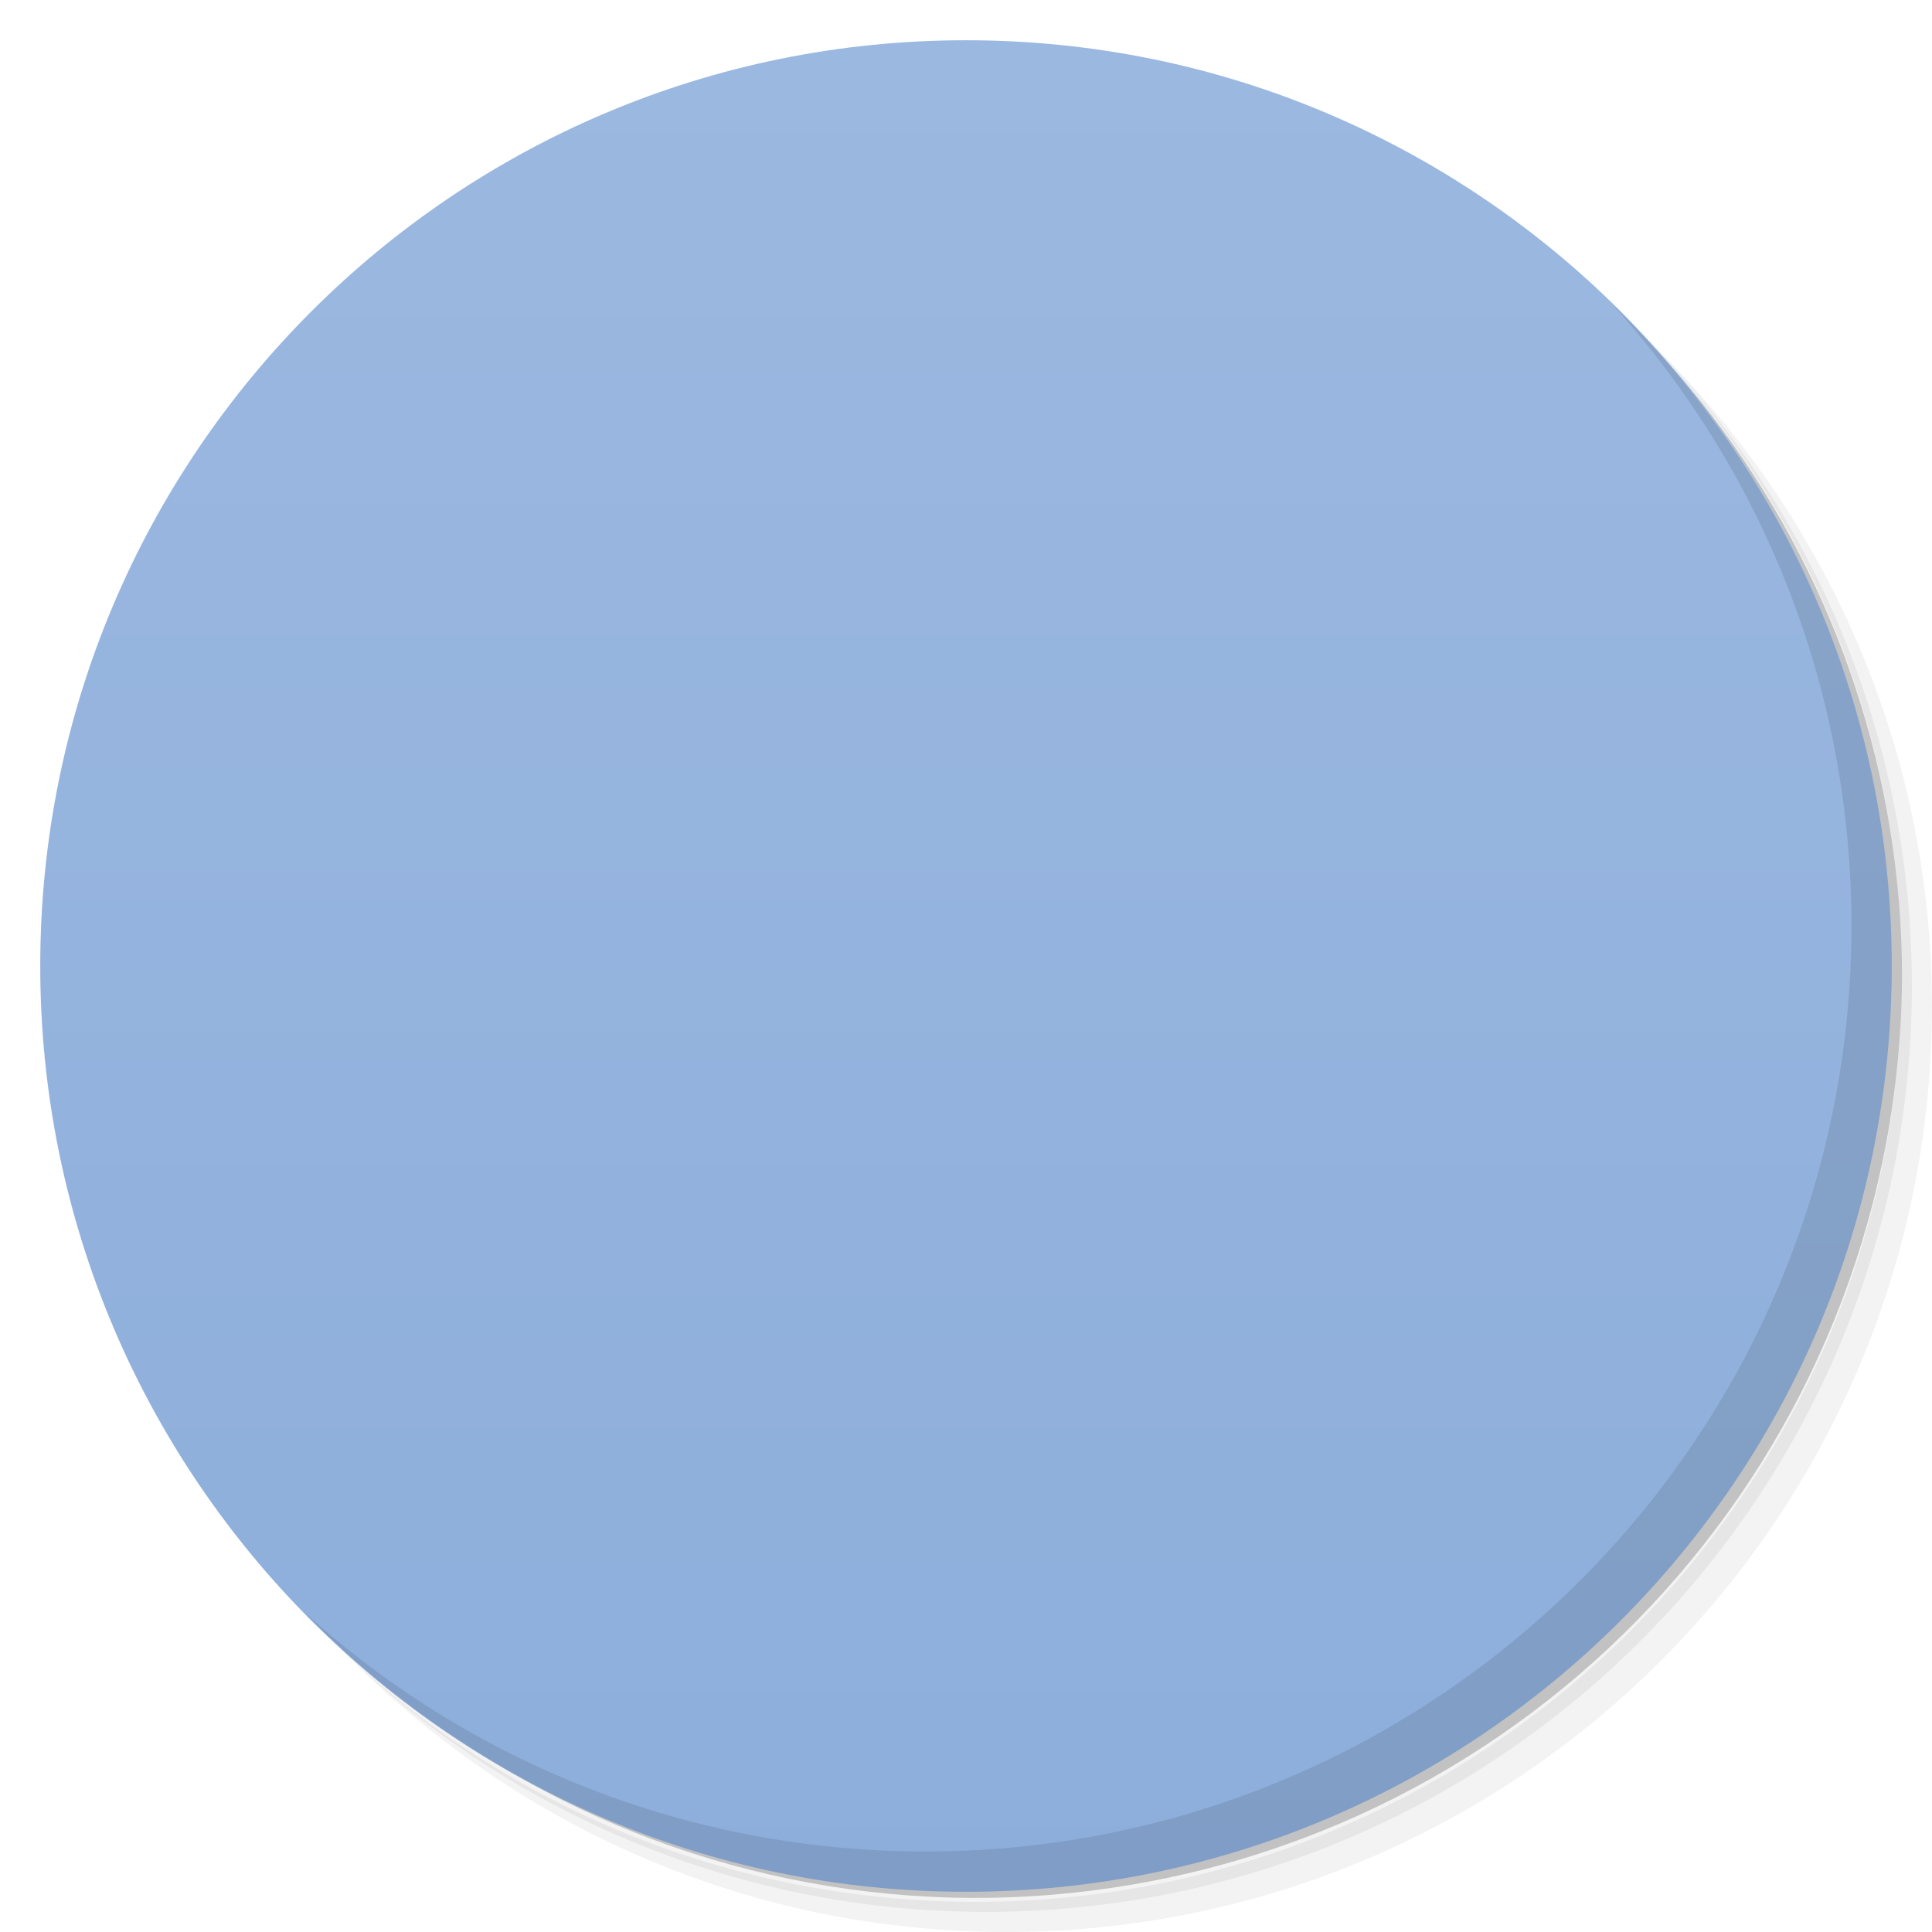
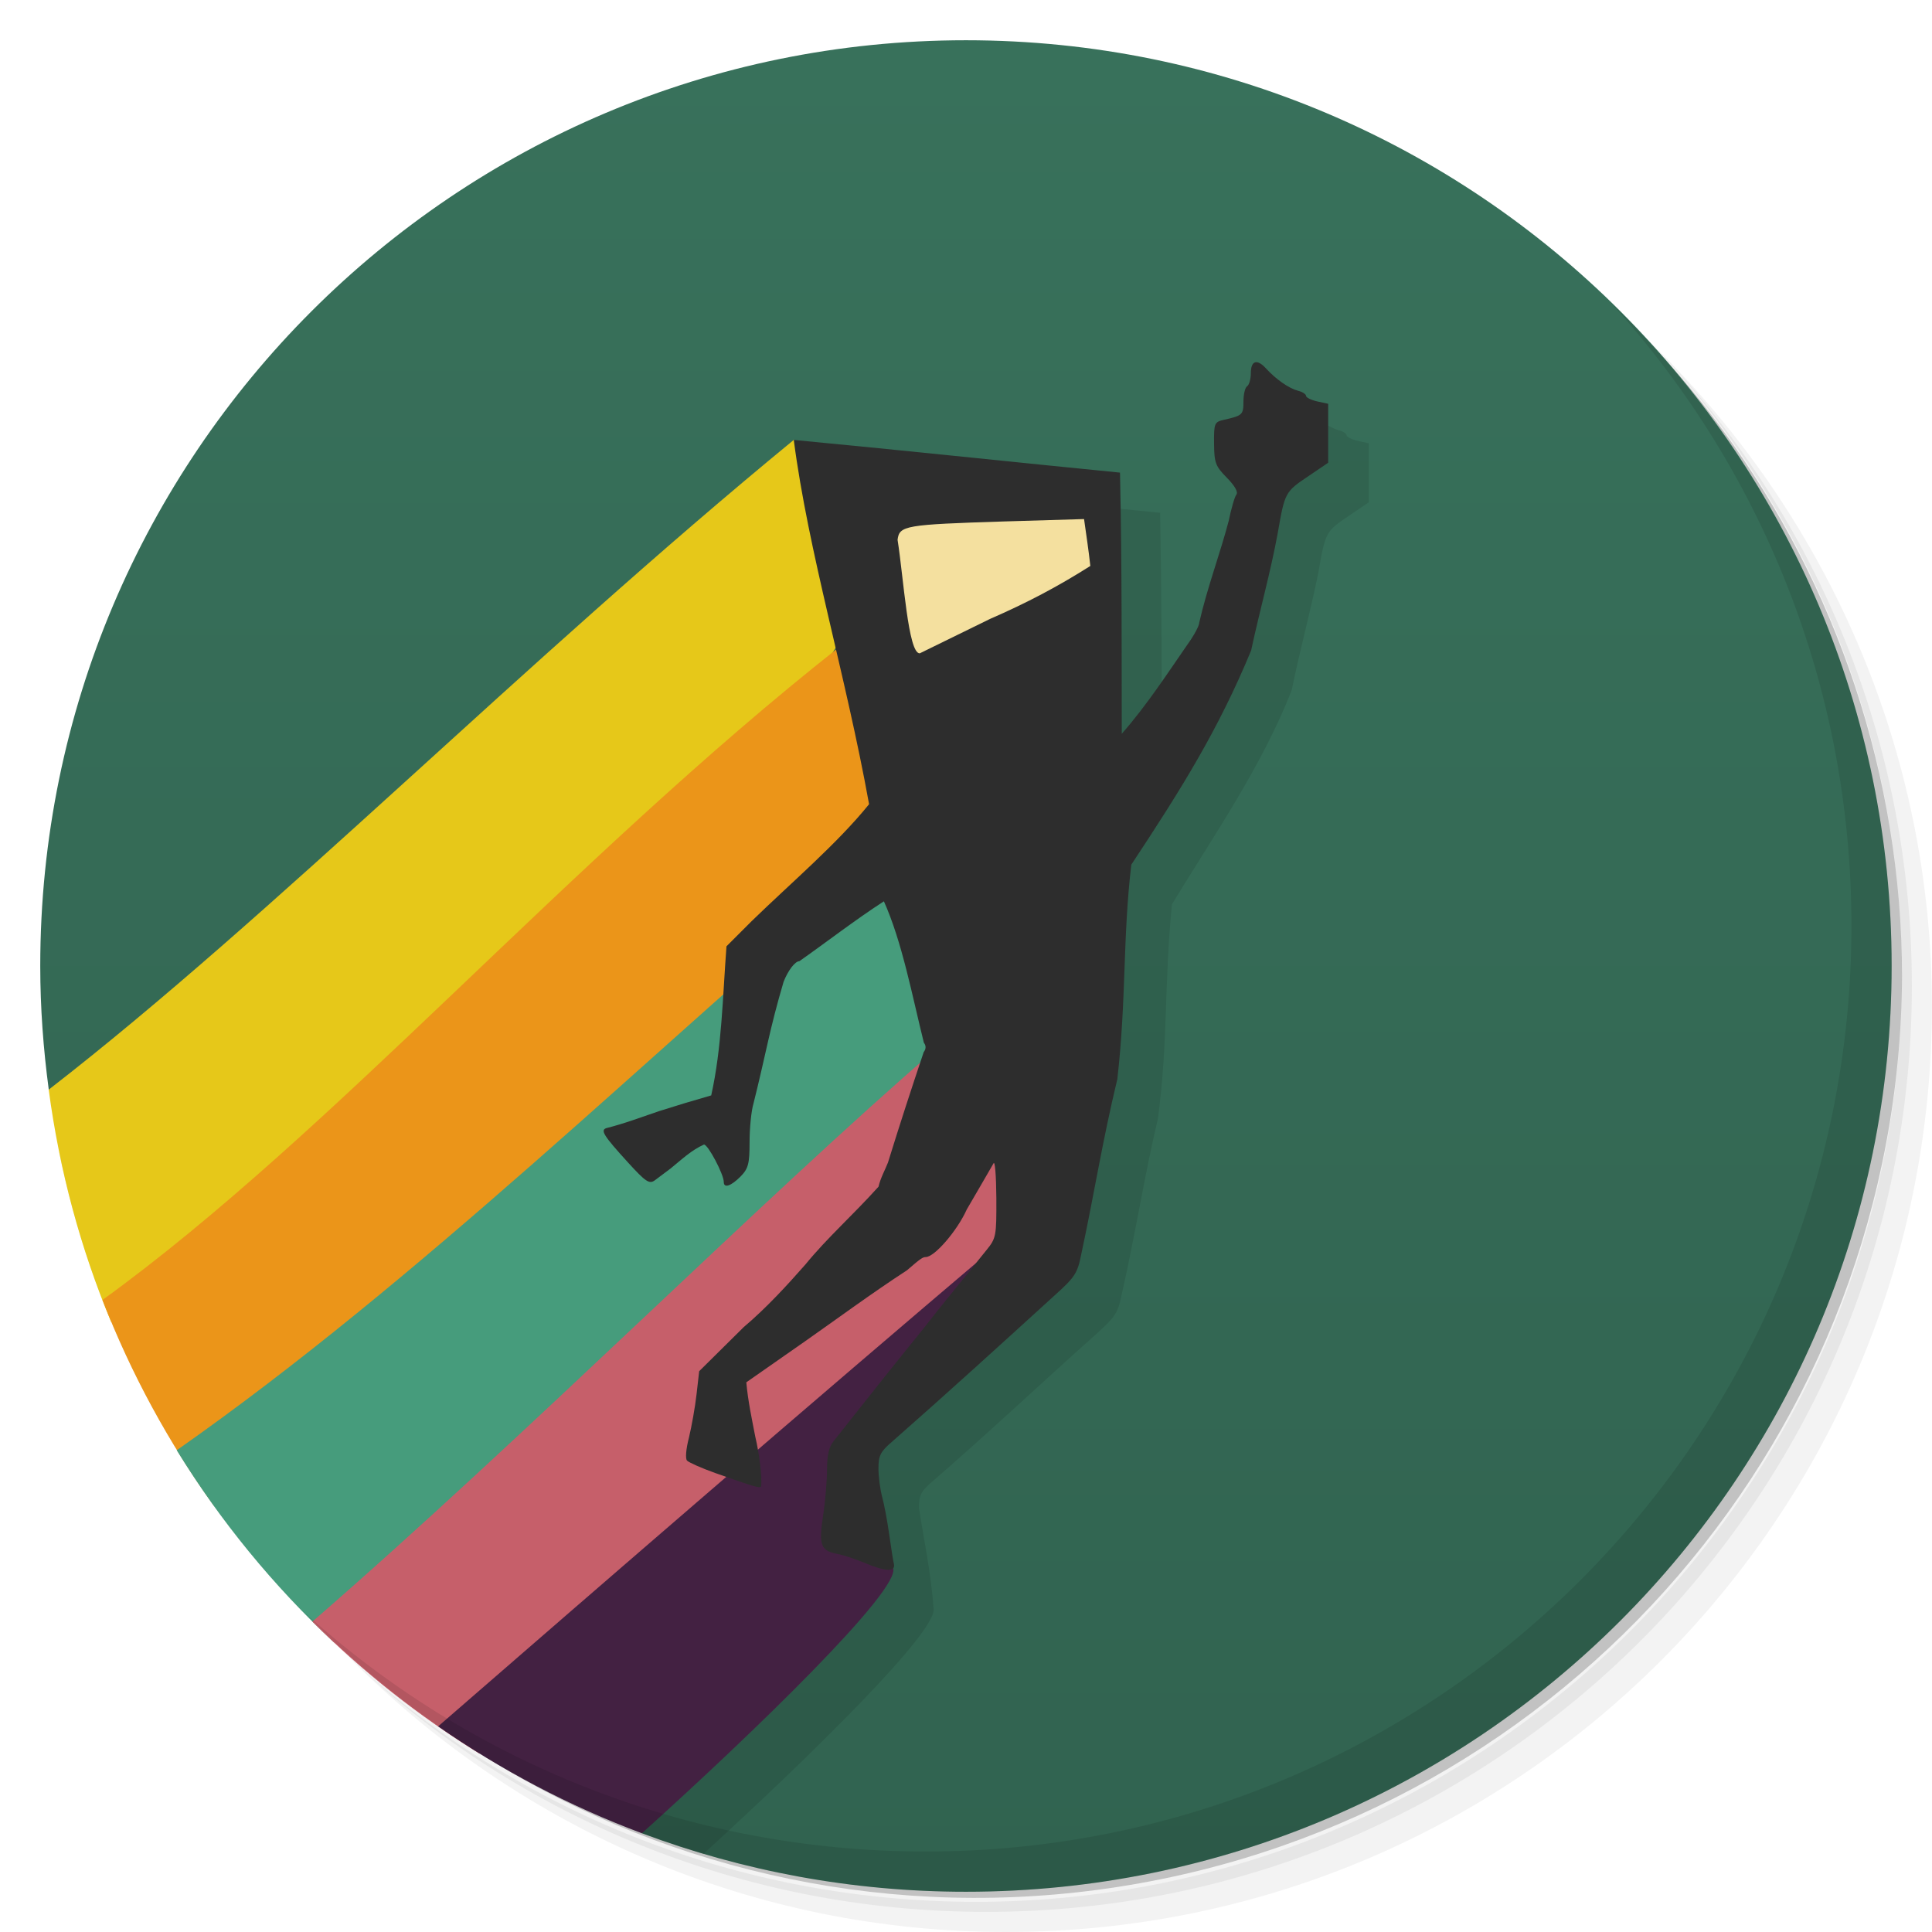
<svg xmlns="http://www.w3.org/2000/svg" viewBox="0 0 48 48">
  <defs>
-     <linearGradient id="linearGradient3764" x1="1" x2="47" gradientUnits="userSpaceOnUse" gradientTransform="matrix(0,-1,1,0,-1.5e-6,48)">
-       <stop style="stop-color:#8daedb;stop-opacity:1" />
-       <stop offset="1" style="stop-color:#9bb8e0;stop-opacity:1" />
+     <linearGradient id="linearGradient3764" y1="47" x2="0" y2="1" gradientUnits="userSpaceOnUse">
+       <stop style="stop-color:#316350;stop-opacity:1" />
+       <stop offset="1" style="stop-color:#38715b;stop-opacity:1" />
    </linearGradient>
-     <clipPath id="clipPath-647756417">
-       <g transform="translate(0,-1004.362)">
-         <path d="m -24 13 c 0 1.105 -0.672 2 -1.5 2 -0.828 0 -1.5 -0.895 -1.5 -2 0 -1.105 0.672 -2 1.5 -2 0.828 0 1.5 0.895 1.5 2 z" transform="matrix(15.33333,0,0,11.5,415,878.8622)" style="fill:#1890d0" />
-       </g>
-     </clipPath>
-     <clipPath id="clipPath-660243047">
-       <g transform="translate(0,-1004.362)">
-         <path d="m -24 13 c 0 1.105 -0.672 2 -1.5 2 -0.828 0 -1.5 -0.895 -1.5 -2 0 -1.105 0.672 -2 1.5 -2 0.828 0 1.5 0.895 1.5 2 z" transform="matrix(15.33333,0,0,11.5,415,878.8622)" style="fill:#1890d0" />
-       </g>
-     </clipPath>
  </defs>
  <g>
    <path d="m 36.31 5 c 5.859 4.062 9.688 10.831 9.688 18.5 c 0 12.426 -10.07 22.5 -22.5 22.5 c -7.669 0 -14.438 -3.828 -18.5 -9.688 c 1.037 1.822 2.306 3.499 3.781 4.969 c 4.085 3.712 9.514 5.969 15.469 5.969 c 12.703 0 23 -10.298 23 -23 c 0 -5.954 -2.256 -11.384 -5.969 -15.469 c -1.469 -1.475 -3.147 -2.744 -4.969 -3.781 z m 4.969 3.781 c 3.854 4.113 6.219 9.637 6.219 15.719 c 0 12.703 -10.297 23 -23 23 c -6.081 0 -11.606 -2.364 -15.719 -6.219 c 4.16 4.144 9.883 6.719 16.219 6.719 c 12.703 0 23 -10.298 23 -23 c 0 -6.335 -2.575 -12.06 -6.719 -16.219 z" style="opacity:0.05" />
    <path d="m 41.28 8.781 c 3.712 4.085 5.969 9.514 5.969 15.469 c 0 12.703 -10.297 23 -23 23 c -5.954 0 -11.384 -2.256 -15.469 -5.969 c 4.113 3.854 9.637 6.219 15.719 6.219 c 12.703 0 23 -10.298 23 -23 c 0 -6.081 -2.364 -11.606 -6.219 -15.719 z" style="opacity:0.1" />
    <path d="m 31.25 2.375 c 8.615 3.154 14.75 11.417 14.75 21.13 c 0 12.426 -10.07 22.5 -22.5 22.5 c -9.708 0 -17.971 -6.135 -21.12 -14.75 a 23 23 0 0 0 44.875 -7 a 23 23 0 0 0 -16 -21.875 z" style="opacity:0.2" />
  </g>
  <g>
-     <path d="m 24 1 c 12.703 0 23 10.297 23 23 c 0 12.703 -10.297 23 -23 23 -12.703 0 -23 -10.297 -23 -23 0 -12.703 10.297 -23 23 -23 z" style="fill:url(#linearGradient3764);fill-opacity:1" />
+     <path d="m 24 1 c -12.703 0 -23 10.297 -23 23 c 0 1.041 0.077 2.064 0.211 3.068 l 14.736 18.479 c 2.507 0.937 5.219 1.453 8.05 1.453 c 12.703 0 23 -10.297 23 -23 c 0 -12.703 -10.297 -23 -23 -23 z" style="fill:url(#linearGradient3764);fill-opacity:1" />
+     <path d="m 32.19 9.984 -0.006 0.016 c -0.067 0.02 -0.107 0.111 -0.107 0.268 0 0.148 -0.043 0.297 -0.094 0.328 -0.051 0.035 -0.09 0.203 -0.09 0.383 0 0.324 -0.027 0.347 -0.48 0.449 -0.242 0.055 -0.254 0.082 -0.25 0.59 0.004 0.481 0.035 0.563 0.32 0.852 0.195 0.199 0.285 0.355 0.234 0.418 -0.043 0.054 -0.128 0.351 -0.191 0.656 -0.208 0.85 -0.509 1.679 -0.729 2.521 0 0.078 -0.129 0.318 -0.285 0.533 -0.56 0.835 -1.076 1.513 -1.643 2.23 -0.004 -2.32 -0.011 -4.447 -0.045 -6.488 -2.705 -0.274 -5.383 -0.539 -8.094 -0.811 -0.225 0.163 -0.498 0.404 -0.732 0.6 -6.442 5.463 -11.251 10.632 -18.527 16.1 1.706 8.345 7.932 15.04 16.01 17.426 2.682 -2.45 5.865 -5.578 5.711 -6.105 -0.053 -0.828 -0.255 -1.789 -0.361 -2.486 0 -0.32 0.053 -0.418 0.346 -0.668 1.372 -1.187 2.815 -2.546 4.04 -3.635 0.5 -0.449 0.562 -0.546 0.656 -1.023 0.332 -1.453 0.574 -3.01 0.895 -4.344 0.259 -1.966 0.148 -3.26 0.348 -5.328 1.029 -1.692 2.251 -3.451 2.977 -5.322 0.207 -1.016 0.477 -1.991 0.664 -2.932 0.172 -0.993 0.184 -1.012 0.754 -1.395 l 0.496 -0.338 0 -1.465 -0.273 -0.061 c -0.152 -0.035 -0.277 -0.098 -0.277 -0.137 0 -0.043 -0.09 -0.102 -0.203 -0.129 -0.223 -0.059 -0.547 -0.285 -0.789 -0.551 -0.111 -0.123 -0.204 -0.174 -0.27 -0.154 z" style="fill:#000;fill-opacity:0.098" />
+     <path d="m 19.73 10.922 c -6.749 5.54 -12.943 11.83 -18.52 16.15 0.269 2.02 0.794 3.953 1.551 5.77 3.837 -2.282 7.145 -6.895 11.168 -10.182 6.46 -5.895 7.093 -6.532 6.898 -6.973 z" style="fill:#e6c819;fill-opacity:1" />
+     <path d="m 20.857 16.07 c -6.767 5.337 -12.555 12.06 -18.311 16.227 c 0.71 1.836 1.649 3.556 2.781 5.129 6.863 -4.487 12.288 -12.434 16.623 -16.598 z" style="fill:#eb9519;fill-opacity:1" />
+     <path d="m 22.02 21.16 c -5.93 5.063 -11.577 10.626 -17.629 14.871 c 1.085 1.765 2.404 3.37 3.91 4.777 c 6.672 -5.889 14.91 -13.458 14.813 -14.887" style="fill:#469c7c;fill-opacity:1" />
+     <path d="m 24.01 25.426 -0.738 0.621 c -4.277 3.685 -10.217 9.651 -15.512 14.242 1.25 1.246 2.644 2.346 4.152 3.279 1.494 -1.682 2.941 -3.3 3.238 -3.58 0.598 -0.566 1.973 -1.84 3.059 -2.828 6.46 -5.895 7.093 -6.532 6.898 -6.973 z" style="fill:#c65f6a;fill-opacity:1" />
+     <path d="m 24.793 30.918 c -4.772 4.048 -9.688 8.307 -13.908 11.973 1.559 1.084 3.256 1.981 5.063 2.656 2.78 -2.503 6.456 -6.07 6.24 -6.594 -1.113 -2.692 -0.903 -2.727 3.035 -5.922 z" style="fill:#432142;fill-opacity:1" />
  </g>
  <g>
-     <g style="clip-path:url(#clipPath-647756417)">
+     <g>
      <g transform="translate(1,1)">
        <g style="opacity:0.1">
     
    </g>
      </g>
    </g>
  </g>
  <g>
-     <g style="clip-path:url(#clipPath-660243047)">
+     <g>
      <g>
-         <path d="m 20.718 12.999 c -0.371 -0.004 -0.793 0.059 -1.082 0.184 -0.938 0.727 -1.293 0.883 -0.914 1.715 0.047 0.055 0.293 0.773 0.422 0.797 0.168 0.027 0.395 0.199 0.703 0.523 0.422 0.453 0.461 0.469 0.664 0.379 0.113 -0.059 0.316 -0.098 0.453 -0.098 l 0.242 0 -0.184 0.32 c -0.559 0.188 -0.453 1.379 -0.18 1.977 l 0.066 0.496 c -0.145 0.02 -0.297 0.438 -0.285 0.707 0.02 0.516 0.277 0.664 0.184 0.707 -0.297 0.137 -0.969 -0.02 -1.777 -0.137 -0.344 -0.359 -0.496 -0.633 -0.715 -0.738 -0.309 -0.152 -0.477 -0.066 -0.688 0.055 -0.117 0.063 0.27 0.379 0.176 0.426 -0.129 0.063 -0.656 -0.738 -0.711 -0.641 -0.078 0.133 -0.277 0.273 0.355 1.238 0.168 0.16 0.477 0.336 0.598 0.371 0.129 0.031 0.402 0.016 0.445 0.047 0.25 0.184 1.453 0.621 2.773 0.793 0.688 0.094 0.633 -0.008 0.934 -0.547 0.137 -0.238 0.313 -0.566 0.336 -0.648 0.039 -0.117 0.254 -0.676 0.449 -0.703 0.242 -0.031 0.441 0.559 0.613 0.773 0.43 0.68 0.668 1.434 0.629 1.926 0.051 0.223 -0.008 0.348 -0.566 1.168 -0.895 0.98 -1.266 2.125 -1.602 2.32 -0.551 1.199 -0.18 1.742 -0.438 2.508 -0.145 0.41 -0.168 0.609 -0.113 0.668 0.129 0.133 0.113 0.355 -0.074 1.094 -0.086 0.344 -0.176 1 -0.199 1.438 -0.063 0.992 -0.188 1.895 -0.293 1.957 -0.043 0.027 -0.063 0.078 -0.063 0.141 l -0.152 0.039 c 0.059 0.012 0.113 0.027 0.16 0.039 0.016 0.074 0.051 0.156 0.102 0.227 0.078 0.09 0.152 0.238 0.188 0.395 -0.02 0.051 -0.027 0.078 -0.047 0.109 -0.141 0.207 -0.73 0.379 -0.832 0.457 -0.406 0.23 -0.863 0.547 -0.73 0.953 0.148 0.281 0.305 0.566 0.801 0.566 l 1.125 -0.359 0.453 -0.191 c 0.25 -0.102 0.602 -0.273 0.773 -0.395 0.078 -0.051 0.18 -0.109 0.277 -0.164 0 0 0.008 0 0.008 0 0.031 -0.02 0.063 -0.035 0.09 -0.051 0.098 -0.059 0.191 -0.105 0.27 -0.141 0.172 -0.082 0.309 -0.188 0.293 -0.23 0 0 -0.004 -0.004 -0.004 -0.004 0.004 0 0.008 0 0.008 0 0 0 -0.004 0 -0.008 -0.004 -0.016 -0.039 -0.086 -0.133 -0.184 -0.234 -0.016 -0.023 -0.023 -0.039 -0.031 -0.066 l 0.512 -0.422 c -0.098 0.066 -0.051 -0.27 -0.141 -0.211 -0.355 0.25 -0.531 0.188 -0.57 0.188 -0.141 0 -0.129 -0.441 -0.027 -0.621 0.051 -0.098 0.273 -0.328 0.293 -0.434 0.016 -0.09 0.082 -0.496 0.145 -0.887 0.066 -0.387 0.105 -0.809 0.082 -0.934 -0.023 -0.129 -0.008 -0.254 0.031 -0.289 0.133 -0.082 0.43 -0.801 0.43 -1.031 0 -0.117 -0.031 -0.23 -0.082 -0.258 -0.047 -0.023 -0.008 -0.172 0.09 -0.355 0.141 -0.254 0.156 -0.395 0.105 -0.891 l -0.047 -0.578 0.426 -0.43 c 0.238 -0.242 0.496 -0.434 0.578 -0.434 0.086 0 0.313 0.258 0.602 0.723 0.258 0.402 0.613 0.883 0.801 1.074 0.313 0.328 0.355 0.355 0.766 0.355 0.352 0 0.543 -0.066 1.125 -0.391 0.453 -0.258 0.984 -0.465 1.586 -0.621 0.488 -0.129 0.949 -0.297 1.02 -0.379 0.074 -0.074 0.195 -0.305 0.27 -0.512 0.078 -0.207 0.184 -0.398 0.234 -0.43 0.176 -0.117 0.516 -0.066 0.656 0.09 0.16 0.18 0.172 0.805 0.219 0.938 0.113 0.461 0.297 0.988 0.719 0.961 0.301 -0.07 0.609 -0.156 0.738 -0.648 l -0.051 -1.203 -0.063 -0.496 c -0.031 -0.27 -0.113 -0.66 -0.184 -0.867 -0.063 -0.207 -0.137 -0.527 -0.168 -0.727 -0.027 -0.191 -0.098 -0.348 -0.145 -0.348 -0.059 0 -0.316 0.133 -0.582 0.297 -0.793 0.488 -0.875 0.523 -1.66 0.613 -0.93 0.105 -1.887 0.297 -2.105 0.414 -0.234 0.133 -0.719 0.156 -0.719 0.031 0 -0.051 -0.066 -0.113 -0.148 -0.133 -0.113 -0.031 -0.168 -0.18 -0.234 -0.625 -0.098 -0.645 -0.055 -0.977 0.227 -1.688 0.324 -0.82 0.172 -2.051 -0.266 -2.051 -0.145 0 -0.156 -0.031 -0.113 -0.273 0.039 -0.223 0.016 -0.32 -0.145 -0.496 -0.133 -0.148 -0.18 -0.273 -0.156 -0.422 0.031 -0.141 0.008 -0.215 -0.055 -0.215 -0.059 0 -0.082 -0.059 -0.051 -0.133 0.059 -0.156 -0.242 -0.691 -0.391 -0.691 -0.121 0 -0.289 -0.348 -0.289 -0.59 0 -0.082 -0.074 -0.223 -0.164 -0.297 -0.086 -0.082 -0.16 -0.176 -0.16 -0.215 0 -0.043 -0.105 -0.32 -0.234 -0.621 -0.129 -0.305 -0.25 -0.727 -0.277 -0.934 -0.055 -0.445 0.008 -0.527 0.594 -0.777 0.199 -0.09 0.5 -0.238 0.664 -0.348 l 0.301 -0.188 0.227 0.352 c 0.129 0.191 0.461 0.504 0.742 0.711 0.277 0.195 0.633 0.527 0.777 0.742 0.242 0.34 0.27 0.422 0.227 0.77 -0.039 0.344 -0.016 0.441 0.219 0.813 0.246 0.391 0.406 0.52 0.406 0.332 0 -0.039 0.195 0.063 0.43 0.25 0.23 0.18 0.453 0.316 0.492 0.305 0.051 -0.016 0.113 -0.133 0.156 -0.258 0.055 -0.172 0.031 -0.363 -0.105 -0.777 -0.098 -0.305 -0.227 -0.609 -0.277 -0.676 -0.063 -0.066 -0.266 -0.422 -0.453 -0.785 -0.191 -0.363 -0.535 -0.953 -0.777 -1.297 -0.238 -0.355 -0.406 -0.695 -0.383 -0.762 0.059 -0.148 -0.777 -1.027 -1.215 -1.281 -0.324 -0.191 -0.742 -0.191 -1.668 -0.008 -0.566 0.117 -1.746 0.305 -2.508 0.414 -0.387 0.055 -0.773 0.156 -0.867 0.215 -0.148 0.09 -0.191 0.098 -0.191 0.016 0 -0.059 -0.113 -0.184 -0.242 -0.273 -0.137 -0.09 -0.371 -0.414 -0.527 -0.727 -0.156 -0.309 -0.387 -0.621 -0.496 -0.695 -0.129 -0.086 -0.383 -0.129 -0.668 -0.133 m 0.004 0" style="fill:#000;fill-opacity:0.098;stroke:none;fill-rule:nonzero" />
-         <path d="m 19.719 12 c -0.371 -0.004 -0.793 0.059 -1.082 0.184 c -0.938 0.727 -1.293 0.883 -0.914 1.715 c 0.047 0.055 0.293 0.773 0.422 0.797 c 0.168 0.027 0.395 0.199 0.703 0.523 c 0.422 0.453 0.461 0.469 0.664 0.379 c 0.113 -0.059 0.316 -0.098 0.453 -0.098 l 0.242 0 l -0.184 0.32 c -0.559 0.188 -0.453 1.379 -0.18 1.977 l 0.066 0.496 c -0.145 0.02 -0.297 0.438 -0.285 0.707 c 0.02 0.516 0.277 0.664 0.184 0.707 c -0.297 0.137 -0.969 -0.02 -1.777 -0.137 c -0.344 -0.359 -0.496 -0.633 -0.715 -0.738 c -0.309 -0.152 -0.477 -0.066 -0.688 0.055 c -0.117 0.063 0.27 0.379 0.176 0.426 c -0.129 0.063 -0.656 -0.738 -0.711 -0.641 c -0.078 0.133 -0.277 0.273 0.355 1.238 c 0.168 0.16 0.477 0.336 0.598 0.371 c 0.129 0.031 0.402 0.016 0.445 0.047 c 0.25 0.184 1.453 0.621 2.773 0.793 c 0.688 0.094 0.633 -0.008 0.934 -0.547 c 0.137 -0.238 0.313 -0.566 0.336 -0.648 c 0.039 -0.117 0.254 -0.676 0.449 -0.703 c 0.242 -0.031 0.441 0.559 0.613 0.773 c 0.43 0.68 0.668 1.434 0.629 1.926 c 0.051 0.223 -0.008 0.348 -0.566 1.168 c -0.895 0.98 -1.266 2.125 -1.602 2.32 c -0.551 1.199 -0.18 1.742 -0.438 2.508 c -0.145 0.41 -0.168 0.609 -0.113 0.668 c 0.129 0.133 0.113 0.355 -0.074 1.094 c -0.086 0.344 -0.176 1 -0.199 1.438 c -0.063 0.992 -0.188 1.895 -0.293 1.957 c -0.043 0.027 -0.063 0.078 -0.063 0.141 l -0.152 0.039 c 0.059 0.012 0.113 0.027 0.16 0.039 c 0.016 0.074 0.051 0.156 0.102 0.227 c 0.078 0.09 0.152 0.238 0.188 0.395 c -0.02 0.051 -0.027 0.078 -0.047 0.109 c -0.141 0.207 -0.73 0.379 -0.832 0.457 c -0.406 0.23 -0.863 0.547 -0.73 0.953 c 0.148 0.281 0.305 0.566 0.801 0.566 l 1.125 -0.359 l 0.453 -0.191 c 0.25 -0.102 0.602 -0.273 0.773 -0.395 c 0.078 -0.051 0.18 -0.109 0.277 -0.164 c 0 0 0.008 0 0.008 0 c 0.031 -0.02 0.063 -0.035 0.09 -0.051 c 0.098 -0.059 0.191 -0.105 0.27 -0.141 c 0.172 -0.082 0.309 -0.188 0.293 -0.23 c 0 0 -0.004 -0.004 -0.004 -0.004 c 0.004 0 0.008 0 0.008 0 c 0 0 -0.004 0 -0.008 -0.004 c -0.016 -0.039 -0.086 -0.133 -0.184 -0.234 c -0.016 -0.023 -0.023 -0.039 -0.031 -0.066 l 0.512 -0.422 c -0.098 0.066 -0.051 -0.27 -0.141 -0.211 c -0.355 0.25 -0.531 0.188 -0.57 0.188 c -0.141 0 -0.129 -0.441 -0.027 -0.621 c 0.051 -0.098 0.273 -0.328 0.293 -0.434 c 0.016 -0.09 0.082 -0.496 0.145 -0.887 c 0.066 -0.387 0.105 -0.809 0.082 -0.934 c -0.023 -0.129 -0.008 -0.254 0.031 -0.289 c 0.133 -0.082 0.43 -0.801 0.43 -1.031 c 0 -0.117 -0.031 -0.23 -0.082 -0.258 c -0.047 -0.023 -0.008 -0.172 0.09 -0.355 c 0.141 -0.254 0.156 -0.395 0.105 -0.891 l -0.047 -0.578 l 0.426 -0.43 c 0.238 -0.242 0.496 -0.434 0.578 -0.434 c 0.086 0 0.313 0.258 0.602 0.723 c 0.258 0.402 0.613 0.883 0.801 1.074 c 0.313 0.328 0.355 0.355 0.766 0.355 c 0.352 0 0.543 -0.066 1.125 -0.391 c 0.453 -0.258 0.984 -0.465 1.586 -0.621 c 0.488 -0.129 0.949 -0.297 1.02 -0.379 c 0.074 -0.074 0.195 -0.305 0.27 -0.512 c 0.078 -0.207 0.184 -0.398 0.234 -0.43 c 0.176 -0.117 0.516 -0.066 0.656 0.09 c 0.16 0.18 0.172 0.805 0.219 0.938 c 0.113 0.461 0.297 0.988 0.719 0.961 c 0.301 -0.07 0.609 -0.156 0.738 -0.648 l -0.051 -1.203 l -0.063 -0.496 c -0.031 -0.27 -0.113 -0.66 -0.184 -0.867 c -0.063 -0.207 -0.137 -0.527 -0.168 -0.727 c -0.027 -0.191 -0.098 -0.348 -0.145 -0.348 c -0.059 0 -0.316 0.133 -0.582 0.297 c -0.793 0.488 -0.875 0.523 -1.66 0.613 c -0.93 0.105 -1.887 0.297 -2.105 0.414 c -0.234 0.133 -0.719 0.156 -0.719 0.031 c 0 -0.051 -0.066 -0.113 -0.148 -0.133 c -0.113 -0.031 -0.168 -0.18 -0.234 -0.625 c -0.098 -0.645 -0.055 -0.977 0.227 -1.688 c 0.324 -0.82 0.172 -2.051 -0.266 -2.051 c -0.145 0 -0.156 -0.031 -0.113 -0.273 c 0.039 -0.223 0.016 -0.32 -0.145 -0.496 c -0.133 -0.148 -0.18 -0.273 -0.156 -0.422 c 0.031 -0.141 0.008 -0.215 -0.055 -0.215 c -0.059 0 -0.082 -0.059 -0.051 -0.133 c 0.059 -0.156 -0.242 -0.691 -0.391 -0.691 c -0.121 0 -0.289 -0.348 -0.289 -0.59 c 0 -0.082 -0.074 -0.223 -0.164 -0.297 c -0.086 -0.082 -0.16 -0.176 -0.16 -0.215 c 0 -0.043 -0.105 -0.32 -0.234 -0.621 c -0.129 -0.305 -0.25 -0.727 -0.277 -0.934 c -0.055 -0.445 0.008 -0.527 0.594 -0.777 c 0.199 -0.09 0.5 -0.238 0.664 -0.348 l 0.301 -0.188 l 0.227 0.352 c 0.129 0.191 0.461 0.504 0.742 0.711 c 0.277 0.195 0.633 0.527 0.777 0.742 c 0.242 0.34 0.27 0.422 0.227 0.77 c -0.039 0.344 -0.016 0.441 0.219 0.813 c 0.246 0.391 0.406 0.52 0.406 0.332 c 0 -0.039 0.195 0.063 0.43 0.25 c 0.23 0.18 0.453 0.316 0.492 0.305 c 0.051 -0.016 0.113 -0.133 0.156 -0.258 c 0.055 -0.172 0.031 -0.363 -0.105 -0.777 c -0.098 -0.305 -0.227 -0.609 -0.277 -0.676 c -0.063 -0.066 -0.266 -0.422 -0.453 -0.785 c -0.191 -0.363 -0.535 -0.953 -0.777 -1.297 c -0.238 -0.355 -0.406 -0.695 -0.383 -0.762 c 0.059 -0.148 -0.777 -1.027 -1.215 -1.281 c -0.324 -0.191 -0.742 -0.191 -1.668 -0.008 c -0.566 0.117 -1.746 0.305 -2.508 0.414 c -0.387 0.055 -0.773 0.156 -0.867 0.215 c -0.148 0.09 -0.191 0.098 -0.191 0.016 c 0 -0.059 -0.113 -0.184 -0.242 -0.273 c -0.137 -0.09 -0.371 -0.414 -0.527 -0.727 c -0.156 -0.309 -0.387 -0.621 -0.496 -0.695 c -0.129 -0.086 -0.383 -0.129 -0.668 -0.133 m 0.004 0" style="fill:#1d242b;fill-opacity:1;stroke:none;fill-rule:nonzero" />
+         <path d="m 21.508 38.84 c -0.25 -0.105 -0.57 -0.211 -0.707 -0.234 -0.41 -0.078 -0.465 -0.219 -0.352 -0.949 0.055 -0.355 0.098 -0.875 0.098 -1.152 0 -0.344 0.051 -0.563 0.16 -0.695 0.724 -0.916 1.526 -1.929 2.242 -2.809 0.397 -0.51 0.786 -0.989 1.215 -1.508 0.051 -0.07 0.203 -0.262 0.344 -0.434 0.242 -0.297 0.25 -0.352 0.246 -1.301 -0.004 -0.547 -0.035 -0.93 -0.07 -0.855 -0.228 0.393 -0.427 0.741 -0.664 1.144 -0.238 0.531 -0.801 1.184 -1.02 1.184 -0.074 0 -0.137 0.043 -0.465 0.328 -0.864 0.561 -1.809 1.258 -2.528 1.761 l -1.465 1.023 c 0.04 0.458 0.14 0.922 0.223 1.352 0.105 0.441 0.172 1.023 0.145 1.227 -0.012 0.066 -0.156 0.023 -1.137 -0.324 -0.34 -0.121 -0.656 -0.262 -0.703 -0.309 -0.047 -0.047 -0.027 -0.289 0.047 -0.574 0.066 -0.273 0.152 -0.754 0.188 -1.07 l 0.066 -0.578 1.105 -1.094 c 0.557 -0.471 1.084 -1.044 1.535 -1.558 0.543 -0.665 1.175 -1.22 1.816 -1.933 0.049 -0.218 0.162 -0.413 0.234 -0.598 0.315 -1.016 0.581 -1.829 0.888 -2.745 0.059 -0.078 0.063 -0.156 0.004 -0.234 -0.288 -1.155 -0.539 -2.503 -0.993 -3.512 -0.716 0.462 -1.481 1.055 -2.101 1.488 -0.105 0 -0.281 0.23 -0.391 0.512 -0.354 1.197 -0.432 1.764 -0.747 3.02 -0.055 0.18 -0.098 0.609 -0.098 0.957 0 0.547 -0.031 0.664 -0.227 0.863 -0.234 0.234 -0.414 0.297 -0.414 0.133 0 -0.191 -0.391 -0.93 -0.492 -0.93 -0.314 0.14 -0.551 0.369 -0.828 0.594 -0.129 0.098 -0.305 0.227 -0.391 0.293 -0.137 0.102 -0.227 0.043 -0.668 -0.441 -0.609 -0.668 -0.695 -0.805 -0.535 -0.855 0.465 -0.118 0.843 -0.265 1.309 -0.422 0.447 -0.142 0.828 -0.257 1.293 -0.39 0.263 -1.18 0.284 -2.432 0.379 -3.704 l 0.629 -0.629 c 0.975 -0.948 2.124 -1.922 2.914 -2.902 -0.586 -3.241 -1.509 -6.26 -1.871 -9.05 2.803 0.266 5.71 0.577 8.105 0.812 0.051 2.3 0.039 4.651 0.044 6.488 0.618 -0.701 1.151 -1.523 1.641 -2.23 0.156 -0.215 0.285 -0.457 0.285 -0.535 0.192 -0.848 0.521 -1.723 0.73 -2.52 0.063 -0.305 0.148 -0.602 0.191 -0.656 0.051 -0.063 -0.039 -0.219 -0.234 -0.418 -0.285 -0.289 -0.316 -0.371 -0.32 -0.852 -0.004 -0.508 0.008 -0.535 0.25 -0.59 0.453 -0.102 0.48 -0.125 0.48 -0.449 0 -0.18 0.039 -0.348 0.09 -0.383 0.051 -0.031 0.094 -0.18 0.094 -0.328 0 -0.313 0.156 -0.359 0.379 -0.113 0.242 0.266 0.566 0.492 0.789 0.551 0.113 0.027 0.203 0.086 0.203 0.129 0 0.039 0.125 0.102 0.277 0.137 l 0.273 0.059 0 1.465 -0.496 0.336 c -0.57 0.383 -0.582 0.402 -0.754 1.395 -0.18 0.987 -0.457 1.964 -0.664 2.933 -0.811 1.963 -1.734 3.442 -2.977 5.321 -0.216 1.833 -0.119 3.319 -0.347 5.328 -0.379 1.571 -0.573 2.85 -0.895 4.344 -0.094 0.477 -0.156 0.574 -0.656 1.023 -1.381 1.259 -2.714 2.471 -4.04 3.636 -0.293 0.25 -0.344 0.348 -0.344 0.668 0 0.207 0.043 0.523 0.09 0.703 0.051 0.18 0.129 0.598 0.176 0.93 0.047 0.332 0.098 0.664 0.117 0.738 0.047 0.203 -0.191 0.199 -0.703 -0.012" style="fill:#2d2d2d;fill-opacity:1;stroke:none;fill-rule:nonzero" />
+         <path d="m 26.932 12.896 l -1.98 0.059 c -2.469 0.078 -2.609 0.102 -2.652 0.457 c 0.148 0.93 0.262 2.828 0.551 2.82 l 1.746 -0.855 c 0.914 -0.398 1.68 -0.801 2.492 -1.316 c -0.046 -0.415 -0.095 -0.732 -0.156 -1.164 z" style="fill:#f4e09f;fill-opacity:1;stroke:none;fill-rule:nonzero" />
      </g>
    </g>
  </g>
  <g>
    <path d="m 40.03 7.531 c 3.712 4.084 5.969 9.514 5.969 15.469 0 12.703 -10.297 23 -23 23 c -5.954 0 -11.384 -2.256 -15.469 -5.969 4.178 4.291 10.01 6.969 16.469 6.969 c 12.703 0 23 -10.298 23 -23 0 -6.462 -2.677 -12.291 -6.969 -16.469 z" style="opacity:0.1" />
  </g>
</svg>
